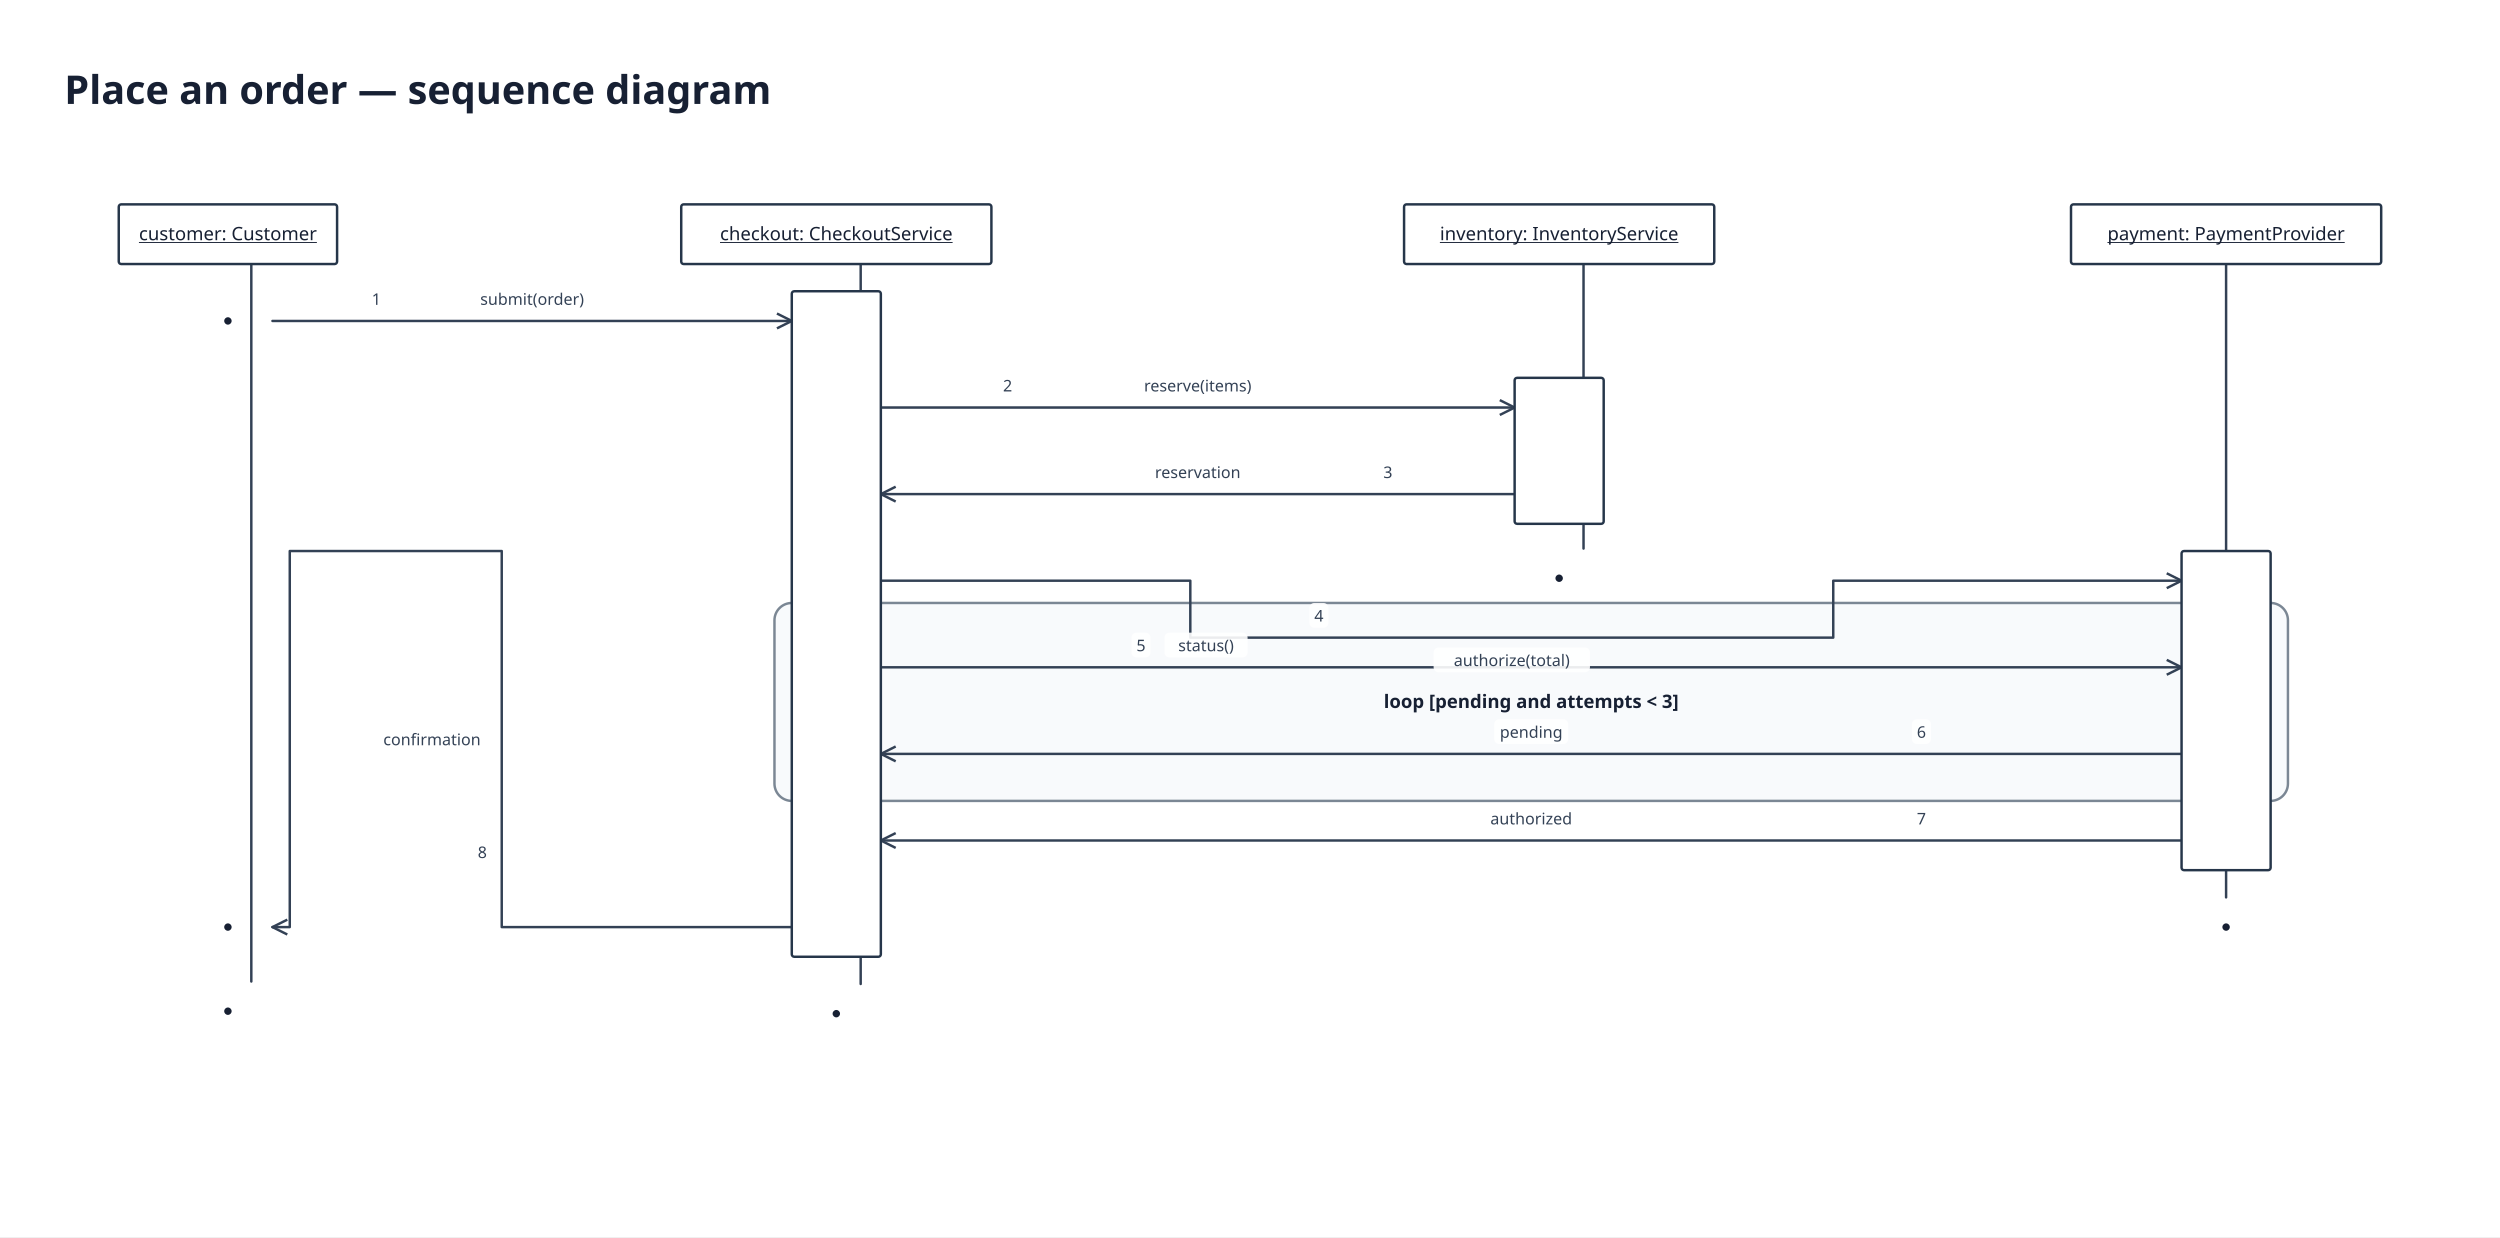
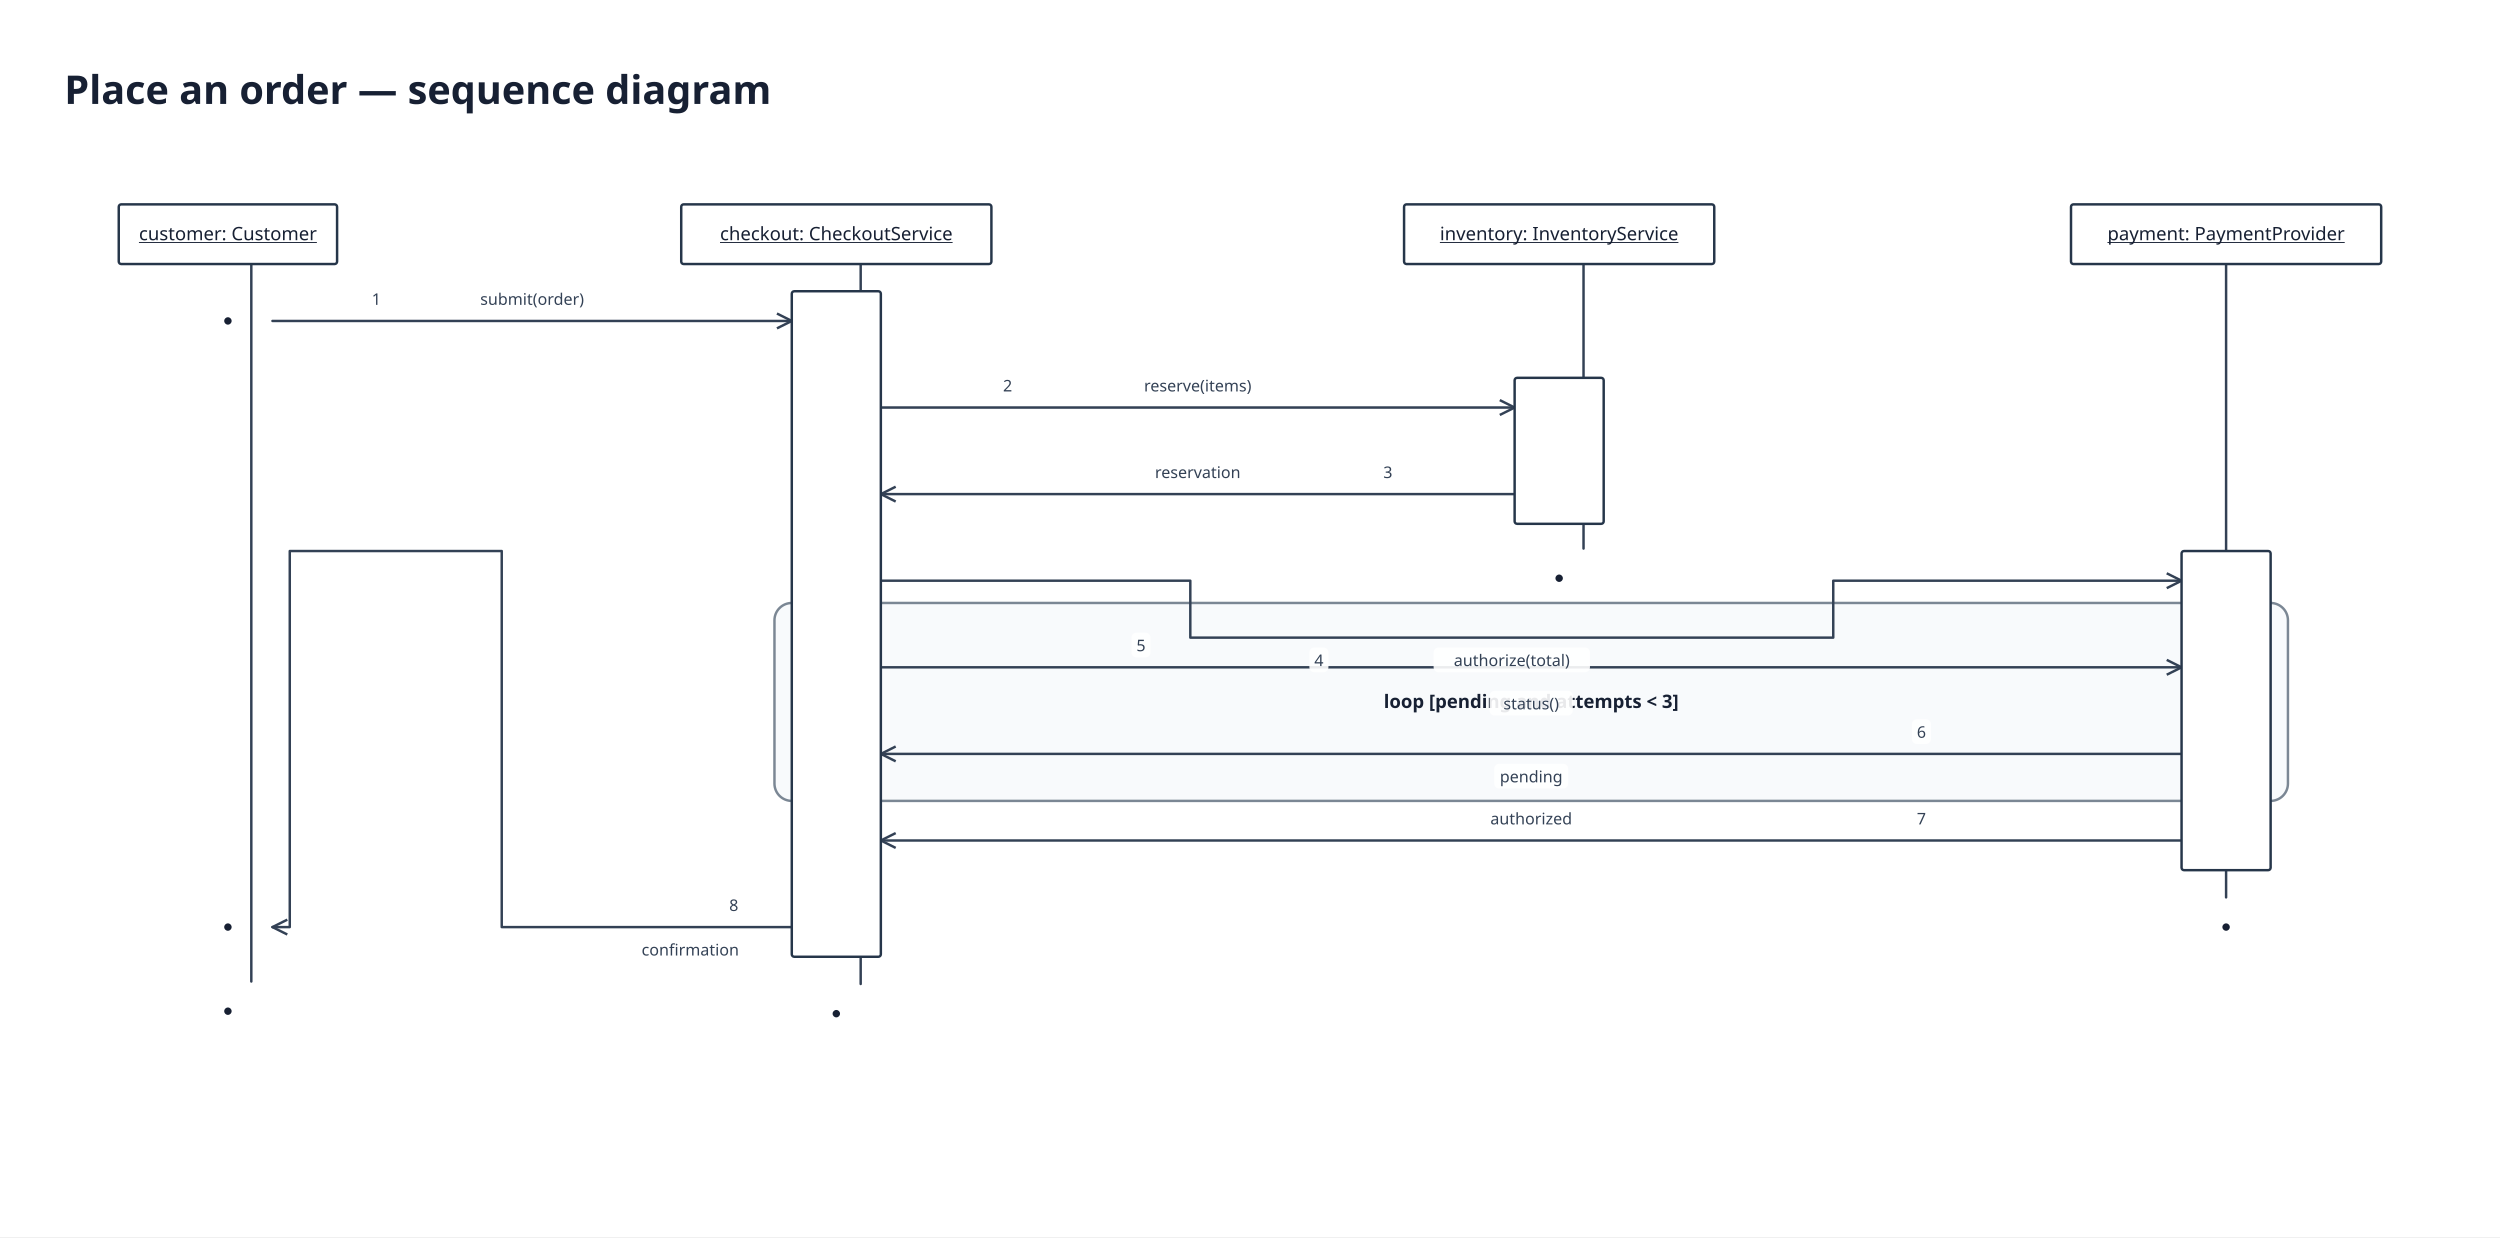
<svg xmlns="http://www.w3.org/2000/svg" width="2021" height="1000" viewBox="0 0 2021 1000" role="img" aria-label="uml-sequence-example">
  <rect width="100%" height="100%" fill="#ffffff" />
  <g id="boundaries">
    <rect x="626.075" y="487.45" width="1223.5" height="160" rx="14" fill="#f8fafc" stroke="#7b8794" stroke-width="2" />
  </g>
  <g id="corridor-dividers" />
  <g id="lines">
    <g data-line="spine">
      <polyline points="203.161,213.45 203.161,793.45" fill="none" stroke="#334155" stroke-width="2" stroke-linejoin="round" stroke-linecap="round" />
    </g>
    <g data-line="spine">
      <polyline points="695.777,213.45 695.777,795.45" fill="none" stroke="#334155" stroke-width="2" stroke-linejoin="round" stroke-linecap="round" />
    </g>
    <g data-line="spine">
      <polyline points="1280.127,213.45 1280.127,443.45" fill="none" stroke="#334155" stroke-width="2" stroke-linejoin="round" stroke-linecap="round" />
    </g>
    <g data-line="spine">
      <polyline points="1799.575,213.45 1799.575,725.45" fill="none" stroke="#334155" stroke-width="2" stroke-linejoin="round" stroke-linecap="round" />
    </g>
    <g data-line="submit">
      <polyline points="220.25,259.45 640.075,259.45" fill="none" stroke="#334155" stroke-width="2" stroke-linejoin="round" stroke-linecap="round" />
      <path d="M 628.075 265.45 L 640.075 259.45 L 628.075 253.45" fill="none" stroke="#334155" stroke-width="2" stroke-linejoin="round" />
    </g>
    <g data-line="reserve">
      <polyline points="712.075,329.45 1224.425,329.45" fill="none" stroke="#334155" stroke-width="2" stroke-linejoin="round" stroke-linecap="round" />
      <path d="M 1212.425 335.45 L 1224.425 329.45 L 1212.425 323.45" fill="none" stroke="#334155" stroke-width="2" stroke-linejoin="round" />
    </g>
    <g data-line="reserved">
      <polyline points="1224.425,399.45 712.075,399.45" fill="none" stroke="#334155" stroke-width="2" stroke-linejoin="round" stroke-linecap="round" />
      <path d="M 724.075 393.45 L 712.075 399.45 L 724.075 405.45" fill="none" stroke="#334155" stroke-width="2" stroke-linejoin="round" />
    </g>
    <g data-line="authorize">
      <polyline points="712.075,469.45 962.25,469.45 962.25,515.45 1482,515.45 1482,469.45 1763.575,469.45" fill="none" stroke="#334155" stroke-width="2" stroke-linejoin="round" stroke-linecap="round" />
      <path d="M 1751.575 475.45 L 1763.575 469.45 L 1751.575 463.45" fill="none" stroke="#334155" stroke-width="2" stroke-linejoin="round" />
    </g>
    <g data-line="poll">
      <polyline points="712.075,539.45 1763.575,539.45" fill="none" stroke="#334155" stroke-width="2" stroke-linejoin="round" stroke-linecap="round" />
      <path d="M 1751.575 545.45 L 1763.575 539.45 L 1751.575 533.45" fill="none" stroke="#334155" stroke-width="2" stroke-linejoin="round" />
    </g>
    <g data-line="pending">
      <polyline points="1763.575,609.45 712.075,609.45" fill="none" stroke="#334155" stroke-width="2" stroke-linejoin="round" stroke-linecap="round" />
      <path d="M 724.075 603.45 L 712.075 609.45 L 724.075 615.45" fill="none" stroke="#334155" stroke-width="2" stroke-linejoin="round" />
    </g>
    <g data-line="authorized">
      <polyline points="1763.575,679.45 712.075,679.45" fill="none" stroke="#334155" stroke-width="2" stroke-linejoin="round" stroke-linecap="round" />
      <path d="M 724.075 673.45 L 712.075 679.45 L 724.075 685.45" fill="none" stroke="#334155" stroke-width="2" stroke-linejoin="round" />
    </g>
    <g data-line="confirmation">
      <polyline points="640.075,749.45 405.6,749.45 405.6,445.45 234.25,445.45 234.25,749.45 220.25,749.45" fill="none" stroke="#334155" stroke-width="2" stroke-linejoin="round" stroke-linecap="round" />
      <path d="M 232.25 743.45 L 220.25 749.45 L 232.25 755.45" fill="none" stroke="#334155" stroke-width="2" stroke-linejoin="round" />
    </g>
  </g>
  <g id="objects">
    <rect x="96" y="165.2" width="176.5" height="48.25" rx="2" fill="#ffffff" stroke="#26364a" stroke-width="2" />
    <circle cx="184.25" cy="259.45" r="3" fill="#172033" />
    <circle cx="184.25" cy="749.45" r="3" fill="#172033" />
    <circle cx="184.25" cy="817.45" r="3" fill="#172033" />
    <rect x="550.7" y="165.2" width="250.75" height="48.25" rx="2" fill="#ffffff" stroke="#26364a" stroke-width="2" />
    <circle cx="676.075" cy="259.45" r="3" fill="#172033" />
    <circle cx="676.075" cy="329.45" r="3" fill="#172033" />
    <circle cx="676.075" cy="399.45" r="3" fill="#172033" />
    <circle cx="676.075" cy="469.45" r="3" fill="#172033" />
    <circle cx="676.075" cy="539.45" r="3" fill="#172033" />
    <circle cx="676.075" cy="609.45" r="3" fill="#172033" />
    <circle cx="676.075" cy="679.45" r="3" fill="#172033" />
    <circle cx="676.075" cy="749.45" r="3" fill="#172033" />
    <circle cx="676.075" cy="819.45" r="3" fill="#172033" />
    <rect x="640.075" y="235.45" width="72" height="538" rx="2" fill="#ffffff" stroke="#26364a" stroke-width="2" />
    <rect x="1135.05" y="165.2" width="250.75" height="48.25" rx="2" fill="#ffffff" stroke="#26364a" stroke-width="2" />
    <circle cx="1260.425" cy="329.45" r="3" fill="#172033" />
    <circle cx="1260.425" cy="399.45" r="3" fill="#172033" />
    <circle cx="1260.425" cy="467.45" r="3" fill="#172033" />
    <rect x="1224.425" y="305.45" width="72" height="118" rx="2" fill="#ffffff" stroke="#26364a" stroke-width="2" />
    <rect x="1674.2" y="165.2" width="250.75" height="48.25" rx="2" fill="#ffffff" stroke="#26364a" stroke-width="2" />
    <circle cx="1799.575" cy="469.45" r="3" fill="#172033" />
    <circle cx="1799.575" cy="539.45" r="3" fill="#172033" />
    <circle cx="1799.575" cy="609.45" r="3" fill="#172033" />
    <circle cx="1799.575" cy="679.45" r="3" fill="#172033" />
    <circle cx="1799.575" cy="749.45" r="3" fill="#172033" />
    <rect x="1763.575" y="445.45" width="72" height="258" rx="2" fill="#ffffff" stroke="#26364a" stroke-width="2" />
  </g>
  <g id="ports" />
  <g id="text">
    <text x="52" y="84" text-anchor="start" fill="#172033" font-family="ui-rounded, 'Comic Sans MS', sans-serif" font-size="32" font-weight="700">Place an order — sequence diagram</text>
    <text x="184.25" y="194.2" text-anchor="middle" fill="#172033" font-family="ui-rounded, 'Comic Sans MS', sans-serif" font-size="15" font-weight="450" text-decoration="underline">customer: Customer</text>
    <text x="676.075" y="194.2" text-anchor="middle" fill="#172033" font-family="ui-rounded, 'Comic Sans MS', sans-serif" font-size="15" font-weight="450" text-decoration="underline">checkout: CheckoutService</text>
    <text x="1260.425" y="194.2" text-anchor="middle" fill="#172033" font-family="ui-rounded, 'Comic Sans MS', sans-serif" font-size="15" font-weight="450" text-decoration="underline">inventory: InventoryService</text>
    <text x="1799.575" y="194.2" text-anchor="middle" fill="#172033" font-family="ui-rounded, 'Comic Sans MS', sans-serif" font-size="15" font-weight="450" text-decoration="underline">payment: PaymentProvider</text>
    <text x="1237.825" y="572.325" text-anchor="middle" fill="#172033" font-family="ui-rounded, 'Comic Sans MS', sans-serif" font-size="15" font-weight="700">loop [pending and attempts &lt; 3]</text>
    <g>
      <rect x="296.515" y="231.45" width="15.4" height="20" rx="4" fill="#ffffff" fill-opacity=".9" />
      <text x="304.215" y="246.45" text-anchor="middle" font-family="ui-rounded, sans-serif" font-size="13" fill="#334155">1</text>
    </g>
    <g>
      <rect x="378.062" y="231.45" width="104.2" height="20" rx="4" fill="#ffffff" fill-opacity=".9" />
      <text x="430.163" y="246.45" text-anchor="middle" font-family="ui-rounded, sans-serif" font-size="13" fill="#334155">submit(order)</text>
    </g>
    <g>
      <rect x="806.845" y="301.45" width="15.4" height="20" rx="4" fill="#ffffff" fill-opacity=".9" />
      <text x="814.545" y="316.45" text-anchor="middle" font-family="ui-rounded, sans-serif" font-size="13" fill="#334155">2</text>
    </g>
    <g>
      <rect x="912.45" y="301.45" width="111.6" height="20" rx="4" fill="#ffffff" fill-opacity=".9" />
      <text x="968.25" y="316.45" text-anchor="middle" font-family="ui-rounded, sans-serif" font-size="13" fill="#334155">reserve(items)</text>
    </g>
    <g>
      <rect x="1114.255" y="371.45" width="15.4" height="20" rx="4" fill="#ffffff" fill-opacity=".9" />
      <text x="1121.955" y="386.45" text-anchor="middle" font-family="ui-rounded, sans-serif" font-size="13" fill="#334155">3</text>
    </g>
    <g>
      <rect x="923.55" y="371.45" width="89.4" height="20" rx="4" fill="#ffffff" fill-opacity=".9" />
      <text x="968.25" y="386.45" text-anchor="middle" font-family="ui-rounded, sans-serif" font-size="13" fill="#334155">reservation</text>
    </g>
    <g>
-       <rect x="1058.5" y="487.45" width="15.4" height="20" rx="4" fill="#ffffff" fill-opacity=".9" />
-       <text x="1066.2" y="502.45" text-anchor="middle" font-family="ui-rounded, sans-serif" font-size="13" fill="#334155">4</text>
+       <rect x="1058.5" y="523.45" width="15.4" height="20" rx="4" fill="#ffffff" fill-opacity=".9" />
+       <text x="1066.2" y="538.45" text-anchor="middle" font-family="ui-rounded, sans-serif" font-size="13" fill="#334155">4</text>
    </g>
    <g>
      <rect x="1158.925" y="523.45" width="126.4" height="20" rx="4" fill="#ffffff" fill-opacity=".9" />
      <text x="1222.125" y="538.45" text-anchor="middle" font-family="ui-rounded, sans-serif" font-size="13" fill="#334155">authorize(total)</text>
    </g>
    <g>
      <rect x="914.675" y="511.45" width="15.4" height="20" rx="4" fill="#ffffff" fill-opacity=".9" />
      <text x="922.375" y="526.45" text-anchor="middle" font-family="ui-rounded, sans-serif" font-size="13" fill="#334155">5</text>
    </g>
    <g>
-       <rect x="941.35" y="511.45" width="67.2" height="20" rx="4" fill="#ffffff" fill-opacity=".9" />
-       <text x="974.95" y="526.45" text-anchor="middle" font-family="ui-rounded, sans-serif" font-size="13" fill="#334155">status()</text>
+       <rect x="1204.225" y="558.45" width="67.2" height="20" rx="4" fill="#ffffff" fill-opacity=".9" />
+       <text x="1237.825" y="573.45" text-anchor="middle" font-family="ui-rounded, sans-serif" font-size="13" fill="#334155">status()</text>
    </g>
    <g>
      <rect x="1545.575" y="581.45" width="15.4" height="20" rx="4" fill="#ffffff" fill-opacity=".9" />
      <text x="1553.275" y="596.45" text-anchor="middle" font-family="ui-rounded, sans-serif" font-size="13" fill="#334155">6</text>
    </g>
    <g>
-       <rect x="1207.925" y="581.45" width="59.8" height="20" rx="4" fill="#ffffff" fill-opacity=".9" />
-       <text x="1237.825" y="596.45" text-anchor="middle" font-family="ui-rounded, sans-serif" font-size="13" fill="#334155">pending</text>
+       <rect x="1207.925" y="617.45" width="59.8" height="20" rx="4" fill="#ffffff" fill-opacity=".9" />
+       <text x="1237.825" y="632.45" text-anchor="middle" font-family="ui-rounded, sans-serif" font-size="13" fill="#334155">pending</text>
    </g>
    <g>
      <rect x="1545.575" y="651.45" width="15.4" height="20" rx="4" fill="#ffffff" fill-opacity=".9" />
      <text x="1553.275" y="666.45" text-anchor="middle" font-family="ui-rounded, sans-serif" font-size="13" fill="#334155">7</text>
    </g>
    <g>
      <rect x="1196.825" y="651.45" width="82" height="20" rx="4" fill="#ffffff" fill-opacity=".9" />
      <text x="1237.825" y="666.45" text-anchor="middle" font-family="ui-rounded, sans-serif" font-size="13" fill="#334155">authorized</text>
    </g>
    <g>
-       <rect x="382.2" y="678.65" width="15.4" height="20" rx="4" fill="#ffffff" fill-opacity=".9" />
-       <text x="389.9" y="693.65" text-anchor="middle" font-family="ui-rounded, sans-serif" font-size="13" fill="#334155">8</text>
+       <rect x="585.48" y="721.45" width="15.4" height="20" rx="4" fill="#ffffff" fill-opacity=".9" />
+       <text x="593.18" y="736.45" text-anchor="middle" font-family="ui-rounded, sans-serif" font-size="13" fill="#334155">8</text>
    </g>
    <g>
-       <rect x="300.8" y="587.45" width="96.8" height="20" rx="4" fill="#ffffff" fill-opacity=".9" />
-       <text x="349.2" y="602.45" text-anchor="middle" font-family="ui-rounded, sans-serif" font-size="13" fill="#334155">confirmation</text>
+       <rect x="509.609" y="757.45" width="96.8" height="20" rx="4" fill="#ffffff" fill-opacity=".9" />
+       <text x="558.009" y="772.45" text-anchor="middle" font-family="ui-rounded, sans-serif" font-size="13" fill="#334155">confirmation</text>
    </g>
  </g>
</svg>
